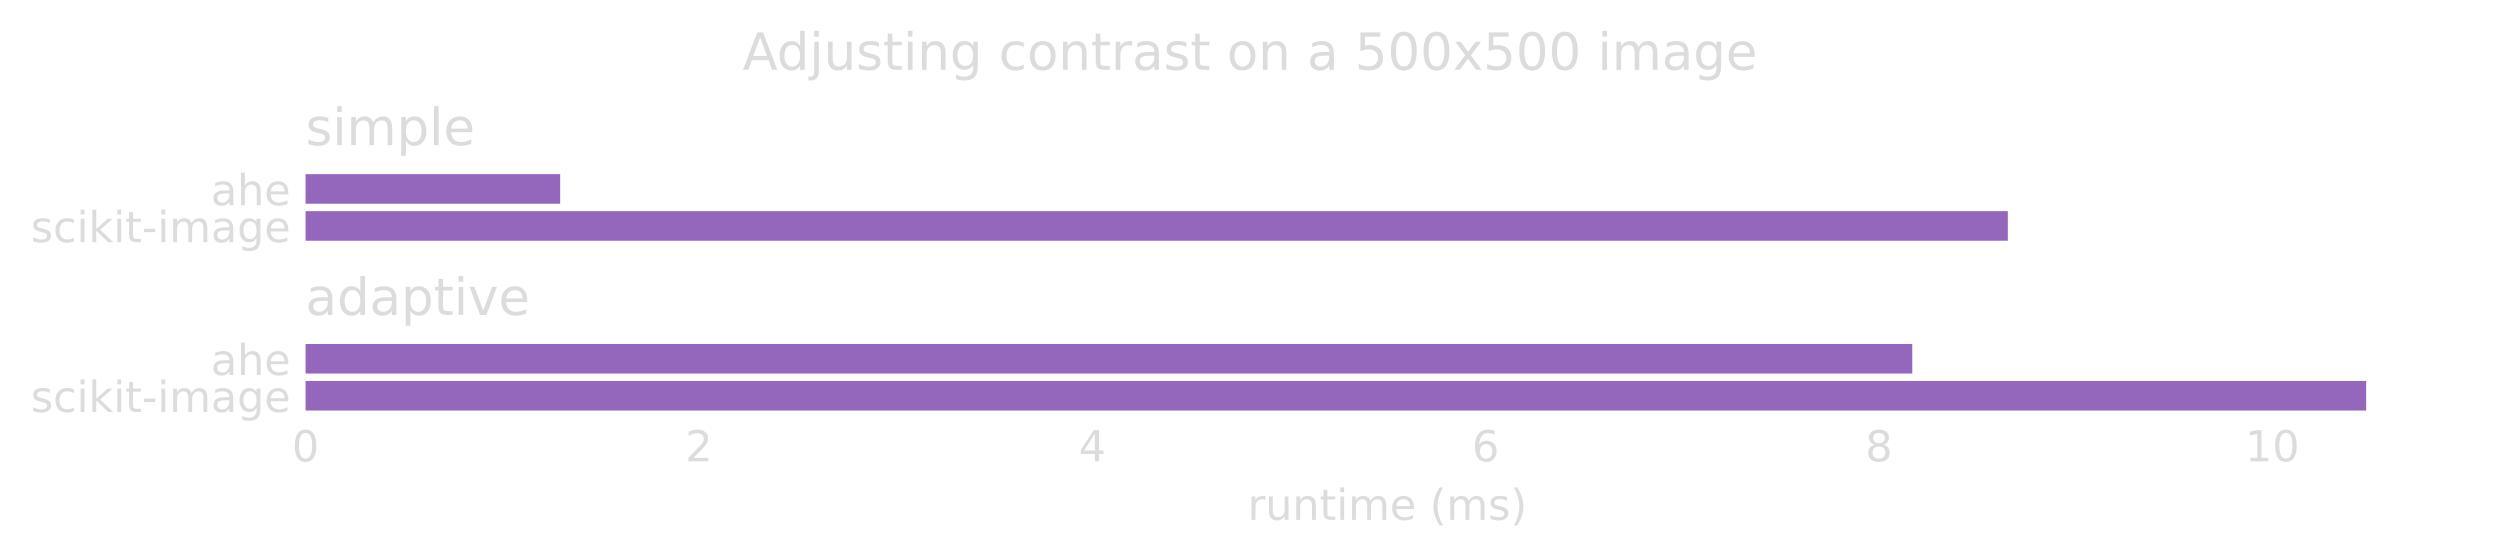
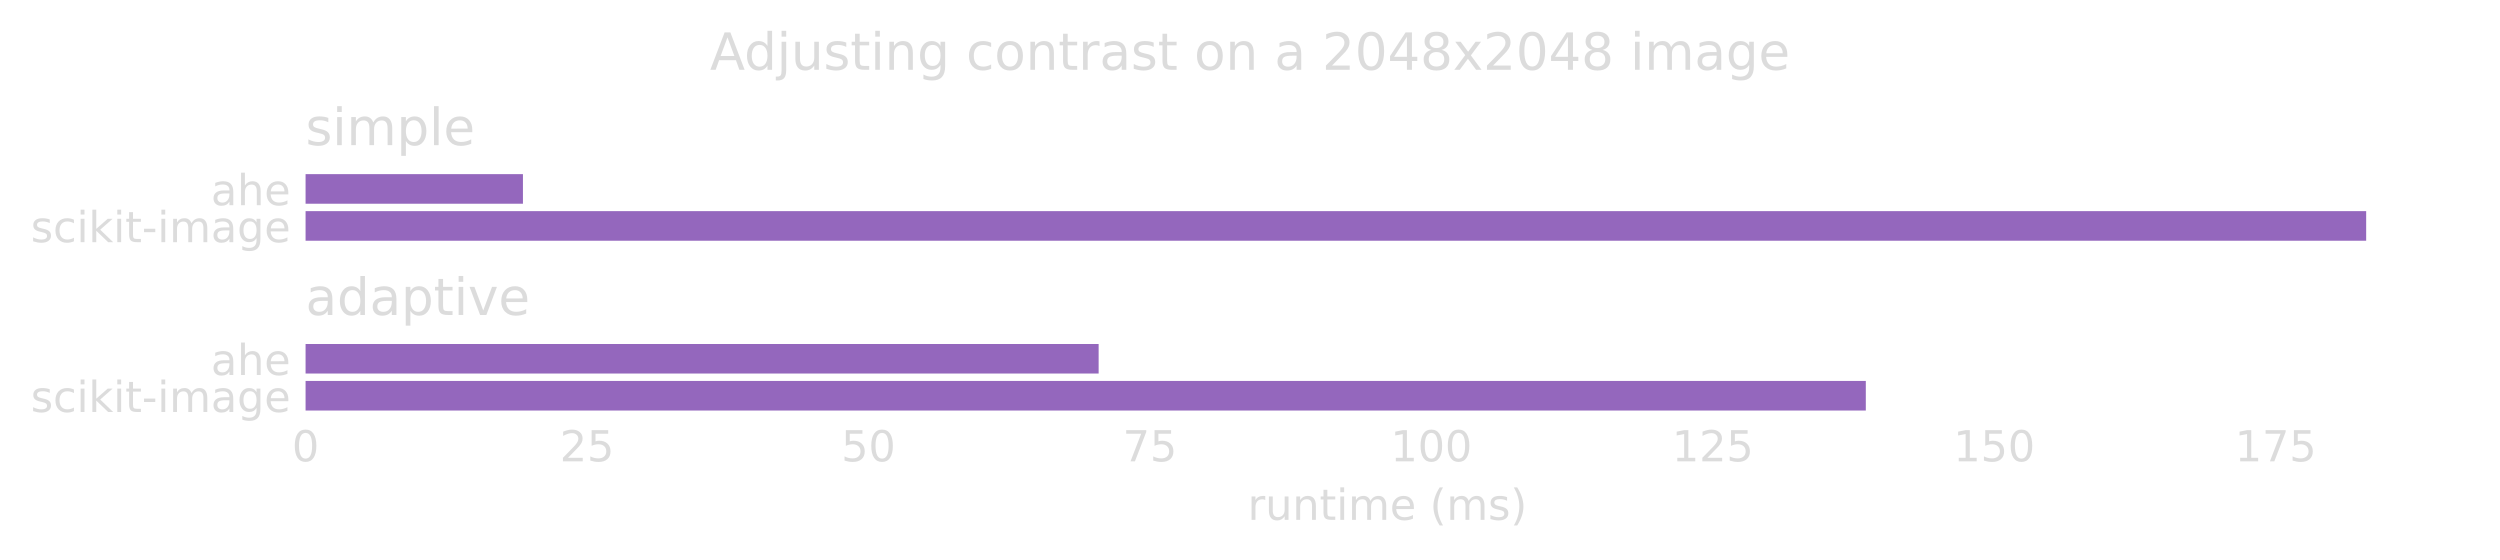
<svg xmlns="http://www.w3.org/2000/svg" xmlns:xlink="http://www.w3.org/1999/xlink" width="584.4pt" height="130.8pt" viewBox="0 0 584.4 130.8" version="1.1">
  <defs>
    <style type="text/css">*{stroke-linejoin: round; stroke-linecap: butt}</style>
  </defs>
  <g id="figure_1">
    <g id="patch_1">
      <path d="M 0 130.8 L 584.4 130.8 L 584.4 0 L 0 0 L 0 130.8 z " style="fill: none" />
    </g>
    <g id="axes_1">
      <g id="patch_2">
        <path d="M 71.431 57.047 L 577.2 57.047 L 577.2 39.932 L 71.431 39.932 L 71.431 57.047 z " style="fill: none" />
      </g>
      <g id="patch_3">
-         <path d="M 71.431 56.269 L 469.352 56.269 L 469.352 49.354 L 71.431 49.354 z " clip-path="url(#pab8c654bd7)" style="fill: #9467bd" />
+         <path d="M 71.431 56.269 L 553.115 56.269 L 553.115 49.354 L 71.431 49.354 z " clip-path="url(#pf488222912)" style="fill: #9467bd" />
      </g>
      <g id="patch_4">
-         <path d="M 71.431 47.625 L 130.945 47.625 L 130.945 40.71 L 71.431 40.71 z " clip-path="url(#pab8c654bd7)" style="fill: #9467bd" />
+         <path d="M 71.431 47.625 L 122.243 47.625 L 122.243 40.71 L 71.431 40.71 z " clip-path="url(#pf488222912)" style="fill: #9467bd" />
      </g>
      <g id="matplotlib.axis_1">
        <g id="xtick_1">
          <g id="line2d_1" />
        </g>
        <g id="xtick_2">
          <g id="line2d_2" />
        </g>
        <g id="xtick_3">
          <g id="line2d_3" />
        </g>
        <g id="xtick_4">
          <g id="line2d_4" />
        </g>
        <g id="xtick_5">
          <g id="line2d_5" />
        </g>
        <g id="xtick_6">
          <g id="line2d_6" />
        </g>
+         <g id="xtick_7">
+           <g id="line2d_7" />
+         </g>
+         <g id="xtick_8">
+           <g id="line2d_8" />
+         </g>
      </g>
      <g id="matplotlib.axis_2">
        <g id="ytick_1">
-           <g id="line2d_7" />
+           <g id="line2d_9" />
          <g id="text_1">
            <g style="fill: #dcdcdc" transform="translate(7.2 56.611) scale(0.1 -0.1)">
              <defs>
                <path id="DejaVuSans-73" d="M 2834 3397 L 2834 2853 Q 2591 2978 2328 3040 Q 2066 3103 1784 3103 Q 1356 3103 1142 2972 Q 928 2841 928 2578 Q 928 2378 1081 2264 Q 1234 2150 1697 2047 L 1894 2003 Q 2506 1872 2764 1633 Q 3022 1394 3022 966 Q 3022 478 2636 193 Q 2250 -91 1575 -91 Q 1294 -91 989 -36 Q 684 19 347 128 L 347 722 Q 666 556 975 473 Q 1284 391 1588 391 Q 1994 391 2212 530 Q 2431 669 2431 922 Q 2431 1156 2273 1281 Q 2116 1406 1581 1522 L 1381 1569 Q 847 1681 609 1914 Q 372 2147 372 2553 Q 372 3047 722 3315 Q 1072 3584 1716 3584 Q 2034 3584 2315 3537 Q 2597 3491 2834 3397 z " transform="scale(0.015625)" />
                <path id="DejaVuSans-63" d="M 3122 3366 L 3122 2828 Q 2878 2963 2633 3030 Q 2388 3097 2138 3097 Q 1578 3097 1268 2742 Q 959 2388 959 1747 Q 959 1106 1268 751 Q 1578 397 2138 397 Q 2388 397 2633 464 Q 2878 531 3122 666 L 3122 134 Q 2881 22 2623 -34 Q 2366 -91 2075 -91 Q 1284 -91 818 406 Q 353 903 353 1747 Q 353 2603 823 3093 Q 1294 3584 2113 3584 Q 2378 3584 2631 3529 Q 2884 3475 3122 3366 z " transform="scale(0.015625)" />
                <path id="DejaVuSans-69" d="M 603 3500 L 1178 3500 L 1178 0 L 603 0 L 603 3500 z M 603 4863 L 1178 4863 L 1178 4134 L 603 4134 L 603 4863 z " transform="scale(0.015625)" />
                <path id="DejaVuSans-6b" d="M 581 4863 L 1159 4863 L 1159 1991 L 2875 3500 L 3609 3500 L 1753 1863 L 3688 0 L 2938 0 L 1159 1709 L 1159 0 L 581 0 L 581 4863 z " transform="scale(0.015625)" />
                <path id="DejaVuSans-74" d="M 1172 4494 L 1172 3500 L 2356 3500 L 2356 3053 L 1172 3053 L 1172 1153 Q 1172 725 1289 603 Q 1406 481 1766 481 L 2356 481 L 2356 0 L 1766 0 Q 1100 0 847 248 Q 594 497 594 1153 L 594 3053 L 172 3053 L 172 3500 L 594 3500 L 594 4494 L 1172 4494 z " transform="scale(0.015625)" />
                <path id="DejaVuSans-2d" d="M 313 2009 L 1997 2009 L 1997 1497 L 313 1497 L 313 2009 z " transform="scale(0.015625)" />
                <path id="DejaVuSans-6d" d="M 3328 2828 Q 3544 3216 3844 3400 Q 4144 3584 4550 3584 Q 5097 3584 5394 3201 Q 5691 2819 5691 2113 L 5691 0 L 5113 0 L 5113 2094 Q 5113 2597 4934 2840 Q 4756 3084 4391 3084 Q 3944 3084 3684 2787 Q 3425 2491 3425 1978 L 3425 0 L 2847 0 L 2847 2094 Q 2847 2600 2669 2842 Q 2491 3084 2119 3084 Q 1678 3084 1418 2786 Q 1159 2488 1159 1978 L 1159 0 L 581 0 L 581 3500 L 1159 3500 L 1159 2956 Q 1356 3278 1631 3431 Q 1906 3584 2284 3584 Q 2666 3584 2933 3390 Q 3200 3197 3328 2828 z " transform="scale(0.015625)" />
                <path id="DejaVuSans-61" d="M 2194 1759 Q 1497 1759 1228 1600 Q 959 1441 959 1056 Q 959 750 1161 570 Q 1363 391 1709 391 Q 2188 391 2477 730 Q 2766 1069 2766 1631 L 2766 1759 L 2194 1759 z M 3341 1997 L 3341 0 L 2766 0 L 2766 531 Q 2569 213 2275 61 Q 1981 -91 1556 -91 Q 1019 -91 701 211 Q 384 513 384 1019 Q 384 1609 779 1909 Q 1175 2209 1959 2209 L 2766 2209 L 2766 2266 Q 2766 2663 2505 2880 Q 2244 3097 1772 3097 Q 1472 3097 1187 3025 Q 903 2953 641 2809 L 641 3341 Q 956 3463 1253 3523 Q 1550 3584 1831 3584 Q 2591 3584 2966 3190 Q 3341 2797 3341 1997 z " transform="scale(0.015625)" />
                <path id="DejaVuSans-67" d="M 2906 1791 Q 2906 2416 2648 2759 Q 2391 3103 1925 3103 Q 1463 3103 1205 2759 Q 947 2416 947 1791 Q 947 1169 1205 825 Q 1463 481 1925 481 Q 2391 481 2648 825 Q 2906 1169 2906 1791 z M 3481 434 Q 3481 -459 3084 -895 Q 2688 -1331 1869 -1331 Q 1566 -1331 1297 -1286 Q 1028 -1241 775 -1147 L 775 -588 Q 1028 -725 1275 -790 Q 1522 -856 1778 -856 Q 2344 -856 2625 -561 Q 2906 -266 2906 331 L 2906 616 Q 2728 306 2450 153 Q 2172 0 1784 0 Q 1141 0 747 490 Q 353 981 353 1791 Q 353 2603 747 3093 Q 1141 3584 1784 3584 Q 2172 3584 2450 3431 Q 2728 3278 2906 2969 L 2906 3500 L 3481 3500 L 3481 434 z " transform="scale(0.015625)" />
                <path id="DejaVuSans-65" d="M 3597 1894 L 3597 1613 L 953 1613 Q 991 1019 1311 708 Q 1631 397 2203 397 Q 2534 397 2845 478 Q 3156 559 3463 722 L 3463 178 Q 3153 47 2828 -22 Q 2503 -91 2169 -91 Q 1331 -91 842 396 Q 353 884 353 1716 Q 353 2575 817 3079 Q 1281 3584 2069 3584 Q 2775 3584 3186 3129 Q 3597 2675 3597 1894 z M 3022 2063 Q 3016 2534 2758 2815 Q 2500 3097 2075 3097 Q 1594 3097 1305 2825 Q 1016 2553 972 2059 L 3022 2063 z " transform="scale(0.015625)" />
              </defs>
              <use xlink:href="#DejaVuSans-73" />
              <use xlink:href="#DejaVuSans-63" transform="translate(52.09961 0)" />
              <use xlink:href="#DejaVuSans-69" transform="translate(107.0801 0)" />
              <use xlink:href="#DejaVuSans-6b" transform="translate(134.8633 0)" />
              <use xlink:href="#DejaVuSans-69" transform="translate(192.7734 0)" />
              <use xlink:href="#DejaVuSans-74" transform="translate(220.5566 0)" />
              <use xlink:href="#DejaVuSans-2d" transform="translate(259.7656 0)" />
              <use xlink:href="#DejaVuSans-69" transform="translate(295.8496 0)" />
              <use xlink:href="#DejaVuSans-6d" transform="translate(323.6328 0)" />
              <use xlink:href="#DejaVuSans-61" transform="translate(421.0449 0)" />
              <use xlink:href="#DejaVuSans-67" transform="translate(482.3242 0)" />
              <use xlink:href="#DejaVuSans-65" transform="translate(545.8008 0)" />
            </g>
          </g>
        </g>
        <g id="ytick_2">
-           <g id="line2d_8" />
+           <g id="line2d_10" />
          <g id="text_2">
            <g style="fill: #dcdcdc" transform="translate(49.3125 47.96709) scale(0.1 -0.1)">
              <defs>
                <path id="DejaVuSans-68" d="M 3513 2113 L 3513 0 L 2938 0 L 2938 2094 Q 2938 2591 2744 2837 Q 2550 3084 2163 3084 Q 1697 3084 1428 2787 Q 1159 2491 1159 1978 L 1159 0 L 581 0 L 581 4863 L 1159 4863 L 1159 2956 Q 1366 3272 1645 3428 Q 1925 3584 2291 3584 Q 2894 3584 3203 3211 Q 3513 2838 3513 2113 z " transform="scale(0.015625)" />
              </defs>
              <use xlink:href="#DejaVuSans-61" />
              <use xlink:href="#DejaVuSans-68" transform="translate(61.2793 0)" />
              <use xlink:href="#DejaVuSans-65" transform="translate(124.6582 0)" />
            </g>
          </g>
        </g>
      </g>
      <g id="text_3">
        <g style="fill: #dcdcdc" transform="translate(71.43125 33.93236) scale(0.12 -0.12)">
          <defs>
            <path id="DejaVuSans-70" d="M 1159 525 L 1159 -1331 L 581 -1331 L 581 3500 L 1159 3500 L 1159 2969 Q 1341 3281 1617 3432 Q 1894 3584 2278 3584 Q 2916 3584 3314 3078 Q 3713 2572 3713 1747 Q 3713 922 3314 415 Q 2916 -91 2278 -91 Q 1894 -91 1617 61 Q 1341 213 1159 525 z M 3116 1747 Q 3116 2381 2855 2742 Q 2594 3103 2138 3103 Q 1681 3103 1420 2742 Q 1159 2381 1159 1747 Q 1159 1113 1420 752 Q 1681 391 2138 391 Q 2594 391 2855 752 Q 3116 1113 3116 1747 z " transform="scale(0.015625)" />
            <path id="DejaVuSans-6c" d="M 603 4863 L 1178 4863 L 1178 0 L 603 0 L 603 4863 z " transform="scale(0.015625)" />
          </defs>
          <use xlink:href="#DejaVuSans-73" />
          <use xlink:href="#DejaVuSans-69" transform="translate(52.09961 0)" />
          <use xlink:href="#DejaVuSans-6d" transform="translate(79.88281 0)" />
          <use xlink:href="#DejaVuSans-70" transform="translate(177.2949 0)" />
          <use xlink:href="#DejaVuSans-6c" transform="translate(240.7715 0)" />
          <use xlink:href="#DejaVuSans-65" transform="translate(268.5547 0)" />
        </g>
      </g>
    </g>
    <g id="axes_2">
      <g id="patch_5">
        <path d="M 71.431 96.743 L 577.2 96.743 L 577.2 79.628 L 71.431 79.628 L 71.431 96.743 z " style="fill: none" />
      </g>
      <g id="patch_6">
-         <path d="M 71.431 95.965 L 553.115 95.965 L 553.115 89.05 L 71.431 89.05 z " clip-path="url(#p6afc20e288)" style="fill: #9467bd" />
+         <path d="M 71.431 95.965 L 436.152 95.965 L 436.152 89.05 L 71.431 89.05 z " clip-path="url(#pbeac3721ee)" style="fill: #9467bd" />
      </g>
      <g id="patch_7">
-         <path d="M 71.431 87.321 L 447.015 87.321 L 447.015 80.406 L 71.431 80.406 z " clip-path="url(#p6afc20e288)" style="fill: #9467bd" />
+         <path d="M 71.431 87.321 L 256.817 87.321 L 256.817 80.406 L 71.431 80.406 z " clip-path="url(#pbeac3721ee)" style="fill: #9467bd" />
      </g>
      <g id="matplotlib.axis_3">
-         <g id="xtick_7">
-           <g id="line2d_9" />
+         <g id="xtick_9">
+           <g id="line2d_11" />
          <g id="text_4">
            <g style="fill: #dcdcdc" transform="translate(68.25 107.8417) scale(0.1 -0.1)">
              <defs>
                <path id="DejaVuSans-30" d="M 2034 4250 Q 1547 4250 1301 3770 Q 1056 3291 1056 2328 Q 1056 1369 1301 889 Q 1547 409 2034 409 Q 2525 409 2770 889 Q 3016 1369 3016 2328 Q 3016 3291 2770 3770 Q 2525 4250 2034 4250 z M 2034 4750 Q 2819 4750 3233 4129 Q 3647 3509 3647 2328 Q 3647 1150 3233 529 Q 2819 -91 2034 -91 Q 1250 -91 836 529 Q 422 1150 422 2328 Q 422 3509 836 4129 Q 1250 4750 2034 4750 z " transform="scale(0.015625)" />
              </defs>
              <use xlink:href="#DejaVuSans-30" />
            </g>
          </g>
        </g>
-         <g id="xtick_8">
-           <g id="line2d_10" />
-           <g id="text_5">
-             <g style="fill: #dcdcdc" transform="translate(160.1984 107.8417) scale(0.1 -0.1)">
-               <defs>
-                 <path id="DejaVuSans-32" d="M 1228 531 L 3431 531 L 3431 0 L 469 0 L 469 531 Q 828 903 1448 1529 Q 2069 2156 2228 2338 Q 2531 2678 2651 2914 Q 2772 3150 2772 3378 Q 2772 3750 2511 3984 Q 2250 4219 1831 4219 Q 1534 4219 1204 4116 Q 875 4013 500 3803 L 500 4441 Q 881 4594 1212 4672 Q 1544 4750 1819 4750 Q 2544 4750 2975 4387 Q 3406 4025 3406 3419 Q 3406 3131 3298 2873 Q 3191 2616 2906 2266 Q 2828 2175 2409 1742 Q 1991 1309 1228 531 z " transform="scale(0.015625)" />
-               </defs>
-               <use xlink:href="#DejaVuSans-32" />
-             </g>
-           </g>
-         </g>
-         <g id="xtick_9">
-           <g id="line2d_11" />
-           <g id="text_6">
-             <g style="fill: #dcdcdc" transform="translate(252.1469 107.8417) scale(0.1 -0.1)">
-               <defs>
-                 <path id="DejaVuSans-34" d="M 2419 4116 L 825 1625 L 2419 1625 L 2419 4116 z M 2253 4666 L 3047 4666 L 3047 1625 L 3713 1625 L 3713 1100 L 3047 1100 L 3047 0 L 2419 0 L 2419 1100 L 313 1100 L 313 1709 L 2253 4666 z " transform="scale(0.015625)" />
-               </defs>
-               <use xlink:href="#DejaVuSans-34" />
-             </g>
-           </g>
-         </g>
        <g id="xtick_10">
          <g id="line2d_12" />
-           <g id="text_7">
-             <g style="fill: #dcdcdc" transform="translate(344.0953 107.8417) scale(0.1 -0.1)">
-               <defs>
-                 <path id="DejaVuSans-36" d="M 2113 2584 Q 1688 2584 1439 2293 Q 1191 2003 1191 1497 Q 1191 994 1439 701 Q 1688 409 2113 409 Q 2538 409 2786 701 Q 3034 994 3034 1497 Q 3034 2003 2786 2293 Q 2538 2584 2113 2584 z M 3366 4563 L 3366 3988 Q 3128 4100 2886 4159 Q 2644 4219 2406 4219 Q 1781 4219 1451 3797 Q 1122 3375 1075 2522 Q 1259 2794 1537 2939 Q 1816 3084 2150 3084 Q 2853 3084 3261 2657 Q 3669 2231 3669 1497 Q 3669 778 3244 343 Q 2819 -91 2113 -91 Q 1303 -91 875 529 Q 447 1150 447 2328 Q 447 3434 972 4092 Q 1497 4750 2381 4750 Q 2619 4750 2861 4703 Q 3103 4656 3366 4563 z " transform="scale(0.015625)" />
-               </defs>
-               <use xlink:href="#DejaVuSans-36" />
+           <g id="text_5">
+             <g style="fill: #dcdcdc" transform="translate(130.8595 107.8417) scale(0.1 -0.1)">
+               <defs>
+                 <path id="DejaVuSans-32" d="M 1228 531 L 3431 531 L 3431 0 L 469 0 L 469 531 Q 828 903 1448 1529 Q 2069 2156 2228 2338 Q 2531 2678 2651 2914 Q 2772 3150 2772 3378 Q 2772 3750 2511 3984 Q 2250 4219 1831 4219 Q 1534 4219 1204 4116 Q 875 4013 500 3803 L 500 4441 Q 881 4594 1212 4672 Q 1544 4750 1819 4750 Q 2544 4750 2975 4387 Q 3406 4025 3406 3419 Q 3406 3131 3298 2873 Q 3191 2616 2906 2266 Q 2828 2175 2409 1742 Q 1991 1309 1228 531 z " transform="scale(0.015625)" />
+                 <path id="DejaVuSans-35" d="M 691 4666 L 3169 4666 L 3169 4134 L 1269 4134 L 1269 2991 Q 1406 3038 1543 3061 Q 1681 3084 1819 3084 Q 2600 3084 3056 2656 Q 3513 2228 3513 1497 Q 3513 744 3044 326 Q 2575 -91 1722 -91 Q 1428 -91 1123 -41 Q 819 9 494 109 L 494 744 Q 775 591 1075 516 Q 1375 441 1709 441 Q 2250 441 2565 725 Q 2881 1009 2881 1497 Q 2881 1984 2565 2268 Q 2250 2553 1709 2553 Q 1456 2553 1204 2497 Q 953 2441 691 2322 L 691 4666 z " transform="scale(0.015625)" />
+               </defs>
+               <use xlink:href="#DejaVuSans-32" />
+               <use xlink:href="#DejaVuSans-35" transform="translate(63.62305 0)" />
            </g>
          </g>
        </g>
        <g id="xtick_11">
          <g id="line2d_13" />
-           <g id="text_8">
-             <g style="fill: #dcdcdc" transform="translate(436.0437 107.8417) scale(0.1 -0.1)">
-               <defs>
-                 <path id="DejaVuSans-38" d="M 2034 2216 Q 1584 2216 1326 1975 Q 1069 1734 1069 1313 Q 1069 891 1326 650 Q 1584 409 2034 409 Q 2484 409 2743 651 Q 3003 894 3003 1313 Q 3003 1734 2745 1975 Q 2488 2216 2034 2216 z M 1403 2484 Q 997 2584 770 2862 Q 544 3141 544 3541 Q 544 4100 942 4425 Q 1341 4750 2034 4750 Q 2731 4750 3128 4425 Q 3525 4100 3525 3541 Q 3525 3141 3298 2862 Q 3072 2584 2669 2484 Q 3125 2378 3379 2068 Q 3634 1759 3634 1313 Q 3634 634 3220 271 Q 2806 -91 2034 -91 Q 1263 -91 848 271 Q 434 634 434 1313 Q 434 1759 690 2068 Q 947 2378 1403 2484 z M 1172 3481 Q 1172 3119 1398 2916 Q 1625 2713 2034 2713 Q 2441 2713 2670 2916 Q 2900 3119 2900 3481 Q 2900 3844 2670 4047 Q 2441 4250 2034 4250 Q 1625 4250 1398 4047 Q 1172 3844 1172 3481 z " transform="scale(0.015625)" />
-               </defs>
-               <use xlink:href="#DejaVuSans-38" />
+           <g id="text_6">
+             <g style="fill: #dcdcdc" transform="translate(196.6503 107.8417) scale(0.1 -0.1)">
+               <use xlink:href="#DejaVuSans-35" />
+               <use xlink:href="#DejaVuSans-30" transform="translate(63.62305 0)" />
            </g>
          </g>
        </g>
        <g id="xtick_12">
          <g id="line2d_14" />
-           <g id="text_9">
-             <g style="fill: #dcdcdc" transform="translate(524.8109 107.8417) scale(0.1 -0.1)">
+           <g id="text_7">
+             <g style="fill: #dcdcdc" transform="translate(262.4411 107.8417) scale(0.1 -0.1)">
+               <defs>
+                 <path id="DejaVuSans-37" d="M 525 4666 L 3525 4666 L 3525 4397 L 1831 0 L 1172 0 L 2766 4134 L 525 4134 L 525 4666 z " transform="scale(0.015625)" />
+               </defs>
+               <use xlink:href="#DejaVuSans-37" />
+               <use xlink:href="#DejaVuSans-35" transform="translate(63.62305 0)" />
+             </g>
+           </g>
+         </g>
+         <g id="xtick_13">
+           <g id="line2d_15" />
+           <g id="text_8">
+             <g style="fill: #dcdcdc" transform="translate(325.0506 107.8417) scale(0.1 -0.1)">
              <defs>
                <path id="DejaVuSans-31" d="M 794 531 L 1825 531 L 1825 4091 L 703 3866 L 703 4441 L 1819 4666 L 2450 4666 L 2450 531 L 3481 531 L 3481 0 L 794 0 L 794 531 z " transform="scale(0.015625)" />
              </defs>
              <use xlink:href="#DejaVuSans-31" />
              <use xlink:href="#DejaVuSans-30" transform="translate(63.62305 0)" />
-             </g>
-           </g>
-         </g>
-         <g id="text_10">
+               <use xlink:href="#DejaVuSans-30" transform="translate(127.2461 0)" />
+             </g>
+           </g>
+         </g>
+         <g id="xtick_14">
+           <g id="line2d_16" />
+           <g id="text_9">
+             <g style="fill: #dcdcdc" transform="translate(390.8414 107.8417) scale(0.1 -0.1)">
+               <use xlink:href="#DejaVuSans-31" />
+               <use xlink:href="#DejaVuSans-32" transform="translate(63.62305 0)" />
+               <use xlink:href="#DejaVuSans-35" transform="translate(127.2461 0)" />
+             </g>
+           </g>
+         </g>
+         <g id="xtick_15">
+           <g id="line2d_17" />
+           <g id="text_10">
+             <g style="fill: #dcdcdc" transform="translate(456.6322 107.8417) scale(0.1 -0.1)">
+               <use xlink:href="#DejaVuSans-31" />
+               <use xlink:href="#DejaVuSans-35" transform="translate(63.62305 0)" />
+               <use xlink:href="#DejaVuSans-30" transform="translate(127.2461 0)" />
+             </g>
+           </g>
+         </g>
+         <g id="xtick_16">
+           <g id="line2d_18" />
+           <g id="text_11">
+             <g style="fill: #dcdcdc" transform="translate(522.423 107.8417) scale(0.1 -0.1)">
+               <use xlink:href="#DejaVuSans-31" />
+               <use xlink:href="#DejaVuSans-37" transform="translate(63.62305 0)" />
+               <use xlink:href="#DejaVuSans-35" transform="translate(127.2461 0)" />
+             </g>
+           </g>
+         </g>
+         <g id="text_12">
          <g style="fill: #dcdcdc" transform="translate(291.6607 121.5198) scale(0.1 -0.1)">
            <defs>
              <path id="DejaVuSans-72" d="M 2631 2963 Q 2534 3019 2420 3045 Q 2306 3072 2169 3072 Q 1681 3072 1420 2755 Q 1159 2438 1159 1844 L 1159 0 L 581 0 L 581 3500 L 1159 3500 L 1159 2956 Q 1341 3275 1631 3429 Q 1922 3584 2338 3584 Q 2397 3584 2469 3576 Q 2541 3569 2628 3553 L 2631 2963 z " transform="scale(0.015625)" />
              <path id="DejaVuSans-75" d="M 544 1381 L 544 3500 L 1119 3500 L 1119 1403 Q 1119 906 1312 657 Q 1506 409 1894 409 Q 2359 409 2629 706 Q 2900 1003 2900 1516 L 2900 3500 L 3475 3500 L 3475 0 L 2900 0 L 2900 538 Q 2691 219 2414 64 Q 2138 -91 1772 -91 Q 1169 -91 856 284 Q 544 659 544 1381 z M 1991 3584 L 1991 3584 z " transform="scale(0.015625)" />
              <path id="DejaVuSans-6e" d="M 3513 2113 L 3513 0 L 2938 0 L 2938 2094 Q 2938 2591 2744 2837 Q 2550 3084 2163 3084 Q 1697 3084 1428 2787 Q 1159 2491 1159 1978 L 1159 0 L 581 0 L 581 3500 L 1159 3500 L 1159 2956 Q 1366 3272 1645 3428 Q 1925 3584 2291 3584 Q 2894 3584 3203 3211 Q 3513 2838 3513 2113 z " transform="scale(0.015625)" />
              <path id="DejaVuSans-20" transform="scale(0.015625)" />
              <path id="DejaVuSans-28" d="M 1984 4856 Q 1566 4138 1362 3434 Q 1159 2731 1159 2009 Q 1159 1288 1364 580 Q 1569 -128 1984 -844 L 1484 -844 Q 1016 -109 783 600 Q 550 1309 550 2009 Q 550 2706 781 3412 Q 1013 4119 1484 4856 L 1984 4856 z " transform="scale(0.015625)" />
              <path id="DejaVuSans-29" d="M 513 4856 L 1013 4856 Q 1481 4119 1714 3412 Q 1947 2706 1947 2009 Q 1947 1309 1714 600 Q 1481 -109 1013 -844 L 513 -844 Q 928 -128 1133 580 Q 1338 1288 1338 2009 Q 1338 2731 1133 3434 Q 928 4138 513 4856 z " transform="scale(0.015625)" />
            </defs>
            <use xlink:href="#DejaVuSans-72" />
            <use xlink:href="#DejaVuSans-75" transform="translate(41.11328 0)" />
            <use xlink:href="#DejaVuSans-6e" transform="translate(104.4922 0)" />
            <use xlink:href="#DejaVuSans-74" transform="translate(167.8711 0)" />
            <use xlink:href="#DejaVuSans-69" transform="translate(207.0801 0)" />
            <use xlink:href="#DejaVuSans-6d" transform="translate(234.8633 0)" />
            <use xlink:href="#DejaVuSans-65" transform="translate(332.2754 0)" />
            <use xlink:href="#DejaVuSans-20" transform="translate(393.7988 0)" />
            <use xlink:href="#DejaVuSans-28" transform="translate(425.5859 0)" />
            <use xlink:href="#DejaVuSans-6d" transform="translate(464.5996 0)" />
            <use xlink:href="#DejaVuSans-73" transform="translate(562.0117 0)" />
            <use xlink:href="#DejaVuSans-29" transform="translate(614.1113 0)" />
          </g>
        </g>
      </g>
      <g id="matplotlib.axis_4">
        <g id="ytick_3">
-           <g id="line2d_15" />
-           <g id="text_11">
+           <g id="line2d_19" />
+           <g id="text_13">
            <g style="fill: #dcdcdc" transform="translate(7.2 96.30697) scale(0.1 -0.1)">
              <use xlink:href="#DejaVuSans-73" />
              <use xlink:href="#DejaVuSans-63" transform="translate(52.09961 0)" />
              <use xlink:href="#DejaVuSans-69" transform="translate(107.0801 0)" />
              <use xlink:href="#DejaVuSans-6b" transform="translate(134.8633 0)" />
              <use xlink:href="#DejaVuSans-69" transform="translate(192.7734 0)" />
              <use xlink:href="#DejaVuSans-74" transform="translate(220.5566 0)" />
              <use xlink:href="#DejaVuSans-2d" transform="translate(259.7656 0)" />
              <use xlink:href="#DejaVuSans-69" transform="translate(295.8496 0)" />
              <use xlink:href="#DejaVuSans-6d" transform="translate(323.6328 0)" />
              <use xlink:href="#DejaVuSans-61" transform="translate(421.0449 0)" />
              <use xlink:href="#DejaVuSans-67" transform="translate(482.3242 0)" />
              <use xlink:href="#DejaVuSans-65" transform="translate(545.8008 0)" />
            </g>
          </g>
        </g>
        <g id="ytick_4">
-           <g id="line2d_16" />
-           <g id="text_12">
+           <g id="line2d_20" />
+           <g id="text_14">
            <g style="fill: #dcdcdc" transform="translate(49.3125 87.66307) scale(0.1 -0.1)">
              <use xlink:href="#DejaVuSans-61" />
              <use xlink:href="#DejaVuSans-68" transform="translate(61.2793 0)" />
              <use xlink:href="#DejaVuSans-65" transform="translate(124.6582 0)" />
            </g>
          </g>
        </g>
      </g>
-       <g id="text_13">
+       <g id="text_15">
        <g style="fill: #dcdcdc" transform="translate(71.43125 73.62833) scale(0.12 -0.12)">
          <defs>
            <path id="DejaVuSans-64" d="M 2906 2969 L 2906 4863 L 3481 4863 L 3481 0 L 2906 0 L 2906 525 Q 2725 213 2448 61 Q 2172 -91 1784 -91 Q 1150 -91 751 415 Q 353 922 353 1747 Q 353 2572 751 3078 Q 1150 3584 1784 3584 Q 2172 3584 2448 3432 Q 2725 3281 2906 2969 z M 947 1747 Q 947 1113 1208 752 Q 1469 391 1925 391 Q 2381 391 2643 752 Q 2906 1113 2906 1747 Q 2906 2381 2643 2742 Q 2381 3103 1925 3103 Q 1469 3103 1208 2742 Q 947 2381 947 1747 z " transform="scale(0.015625)" />
            <path id="DejaVuSans-76" d="M 191 3500 L 800 3500 L 1894 563 L 2988 3500 L 3597 3500 L 2284 0 L 1503 0 L 191 3500 z " transform="scale(0.015625)" />
          </defs>
          <use xlink:href="#DejaVuSans-61" />
          <use xlink:href="#DejaVuSans-64" transform="translate(61.2793 0)" />
          <use xlink:href="#DejaVuSans-61" transform="translate(124.7559 0)" />
          <use xlink:href="#DejaVuSans-70" transform="translate(186.0352 0)" />
          <use xlink:href="#DejaVuSans-74" transform="translate(249.5117 0)" />
          <use xlink:href="#DejaVuSans-69" transform="translate(288.7207 0)" />
          <use xlink:href="#DejaVuSans-76" transform="translate(316.5039 0)" />
          <use xlink:href="#DejaVuSans-65" transform="translate(375.6836 0)" />
        </g>
      </g>
    </g>
-     <g id="text_14">
-       <g style="fill: #dcdcdc" transform="translate(173.5891 16.31812) scale(0.12 -0.12)">
+     <g id="text_16">
+       <g style="fill: #dcdcdc" transform="translate(165.9541 16.31812) scale(0.12 -0.12)">
        <defs>
          <path id="DejaVuSans-41" d="M 2188 4044 L 1331 1722 L 3047 1722 L 2188 4044 z M 1831 4666 L 2547 4666 L 4325 0 L 3669 0 L 3244 1197 L 1141 1197 L 716 0 L 50 0 L 1831 4666 z " transform="scale(0.015625)" />
          <path id="DejaVuSans-6a" d="M 603 3500 L 1178 3500 L 1178 -63 Q 1178 -731 923 -1031 Q 669 -1331 103 -1331 L -116 -1331 L -116 -844 L 38 -844 Q 366 -844 484 -692 Q 603 -541 603 -63 L 603 3500 z M 603 4863 L 1178 4863 L 1178 4134 L 603 4134 L 603 4863 z " transform="scale(0.015625)" />
          <path id="DejaVuSans-6f" d="M 1959 3097 Q 1497 3097 1228 2736 Q 959 2375 959 1747 Q 959 1119 1226 758 Q 1494 397 1959 397 Q 2419 397 2687 759 Q 2956 1122 2956 1747 Q 2956 2369 2687 2733 Q 2419 3097 1959 3097 z M 1959 3584 Q 2709 3584 3137 3096 Q 3566 2609 3566 1747 Q 3566 888 3137 398 Q 2709 -91 1959 -91 Q 1206 -91 779 398 Q 353 888 353 1747 Q 353 2609 779 3096 Q 1206 3584 1959 3584 z " transform="scale(0.015625)" />
-           <path id="DejaVuSans-35" d="M 691 4666 L 3169 4666 L 3169 4134 L 1269 4134 L 1269 2991 Q 1406 3038 1543 3061 Q 1681 3084 1819 3084 Q 2600 3084 3056 2656 Q 3513 2228 3513 1497 Q 3513 744 3044 326 Q 2575 -91 1722 -91 Q 1428 -91 1123 -41 Q 819 9 494 109 L 494 744 Q 775 591 1075 516 Q 1375 441 1709 441 Q 2250 441 2565 725 Q 2881 1009 2881 1497 Q 2881 1984 2565 2268 Q 2250 2553 1709 2553 Q 1456 2553 1204 2497 Q 953 2441 691 2322 L 691 4666 z " transform="scale(0.015625)" />
+           <path id="DejaVuSans-34" d="M 2419 4116 L 825 1625 L 2419 1625 L 2419 4116 z M 2253 4666 L 3047 4666 L 3047 1625 L 3713 1625 L 3713 1100 L 3047 1100 L 3047 0 L 2419 0 L 2419 1100 L 313 1100 L 313 1709 L 2253 4666 z " transform="scale(0.015625)" />
+           <path id="DejaVuSans-38" d="M 2034 2216 Q 1584 2216 1326 1975 Q 1069 1734 1069 1313 Q 1069 891 1326 650 Q 1584 409 2034 409 Q 2484 409 2743 651 Q 3003 894 3003 1313 Q 3003 1734 2745 1975 Q 2488 2216 2034 2216 z M 1403 2484 Q 997 2584 770 2862 Q 544 3141 544 3541 Q 544 4100 942 4425 Q 1341 4750 2034 4750 Q 2731 4750 3128 4425 Q 3525 4100 3525 3541 Q 3525 3141 3298 2862 Q 3072 2584 2669 2484 Q 3125 2378 3379 2068 Q 3634 1759 3634 1313 Q 3634 634 3220 271 Q 2806 -91 2034 -91 Q 1263 -91 848 271 Q 434 634 434 1313 Q 434 1759 690 2068 Q 947 2378 1403 2484 z M 1172 3481 Q 1172 3119 1398 2916 Q 1625 2713 2034 2713 Q 2441 2713 2670 2916 Q 2900 3119 2900 3481 Q 2900 3844 2670 4047 Q 2441 4250 2034 4250 Q 1625 4250 1398 4047 Q 1172 3844 1172 3481 z " transform="scale(0.015625)" />
          <path id="DejaVuSans-78" d="M 3513 3500 L 2247 1797 L 3578 0 L 2900 0 L 1881 1375 L 863 0 L 184 0 L 1544 1831 L 300 3500 L 978 3500 L 1906 2253 L 2834 3500 L 3513 3500 z " transform="scale(0.015625)" />
        </defs>
        <use xlink:href="#DejaVuSans-41" />
        <use xlink:href="#DejaVuSans-64" transform="translate(66.6582 0)" />
        <use xlink:href="#DejaVuSans-6a" transform="translate(130.1348 0)" />
        <use xlink:href="#DejaVuSans-75" transform="translate(157.918 0)" />
        <use xlink:href="#DejaVuSans-73" transform="translate(221.2969 0)" />
        <use xlink:href="#DejaVuSans-74" transform="translate(273.3965 0)" />
        <use xlink:href="#DejaVuSans-69" transform="translate(312.6055 0)" />
        <use xlink:href="#DejaVuSans-6e" transform="translate(340.3887 0)" />
        <use xlink:href="#DejaVuSans-67" transform="translate(403.7676 0)" />
        <use xlink:href="#DejaVuSans-20" transform="translate(467.2441 0)" />
        <use xlink:href="#DejaVuSans-63" transform="translate(499.0312 0)" />
        <use xlink:href="#DejaVuSans-6f" transform="translate(554.0117 0)" />
        <use xlink:href="#DejaVuSans-6e" transform="translate(615.1934 0)" />
        <use xlink:href="#DejaVuSans-74" transform="translate(678.5723 0)" />
        <use xlink:href="#DejaVuSans-72" transform="translate(717.7812 0)" />
        <use xlink:href="#DejaVuSans-61" transform="translate(758.8945 0)" />
        <use xlink:href="#DejaVuSans-73" transform="translate(820.1738 0)" />
        <use xlink:href="#DejaVuSans-74" transform="translate(872.2734 0)" />
        <use xlink:href="#DejaVuSans-20" transform="translate(911.4824 0)" />
        <use xlink:href="#DejaVuSans-6f" transform="translate(943.2695 0)" />
        <use xlink:href="#DejaVuSans-6e" transform="translate(1004.451 0)" />
        <use xlink:href="#DejaVuSans-20" transform="translate(1067.83 0)" />
        <use xlink:href="#DejaVuSans-61" transform="translate(1099.617 0)" />
        <use xlink:href="#DejaVuSans-20" transform="translate(1160.896 0)" />
-         <use xlink:href="#DejaVuSans-35" transform="translate(1192.684 0)" />
+         <use xlink:href="#DejaVuSans-32" transform="translate(1192.684 0)" />
        <use xlink:href="#DejaVuSans-30" transform="translate(1256.307 0)" />
-         <use xlink:href="#DejaVuSans-30" transform="translate(1319.93 0)" />
-         <use xlink:href="#DejaVuSans-78" transform="translate(1383.553 0)" />
-         <use xlink:href="#DejaVuSans-35" transform="translate(1442.732 0)" />
-         <use xlink:href="#DejaVuSans-30" transform="translate(1506.355 0)" />
+         <use xlink:href="#DejaVuSans-34" transform="translate(1319.93 0)" />
+         <use xlink:href="#DejaVuSans-38" transform="translate(1383.553 0)" />
+         <use xlink:href="#DejaVuSans-78" transform="translate(1447.176 0)" />
+         <use xlink:href="#DejaVuSans-32" transform="translate(1506.355 0)" />
        <use xlink:href="#DejaVuSans-30" transform="translate(1569.979 0)" />
-         <use xlink:href="#DejaVuSans-20" transform="translate(1633.602 0)" />
-         <use xlink:href="#DejaVuSans-69" transform="translate(1665.389 0)" />
-         <use xlink:href="#DejaVuSans-6d" transform="translate(1693.172 0)" />
-         <use xlink:href="#DejaVuSans-61" transform="translate(1790.584 0)" />
-         <use xlink:href="#DejaVuSans-67" transform="translate(1851.863 0)" />
-         <use xlink:href="#DejaVuSans-65" transform="translate(1915.34 0)" />
+         <use xlink:href="#DejaVuSans-34" transform="translate(1633.602 0)" />
+         <use xlink:href="#DejaVuSans-38" transform="translate(1697.225 0)" />
+         <use xlink:href="#DejaVuSans-20" transform="translate(1760.848 0)" />
+         <use xlink:href="#DejaVuSans-69" transform="translate(1792.635 0)" />
+         <use xlink:href="#DejaVuSans-6d" transform="translate(1820.418 0)" />
+         <use xlink:href="#DejaVuSans-61" transform="translate(1917.83 0)" />
+         <use xlink:href="#DejaVuSans-67" transform="translate(1979.109 0)" />
+         <use xlink:href="#DejaVuSans-65" transform="translate(2042.586 0)" />
      </g>
    </g>
  </g>
  <defs>
-     <clipPath id="pab8c654bd7">
+     <clipPath id="pf488222912">
      <rect x="71.431" y="39.932" width="505.768" height="17.115" />
    </clipPath>
-     <clipPath id="p6afc20e288">
+     <clipPath id="pbeac3721ee">
      <rect x="71.431" y="79.628" width="505.768" height="17.115" />
    </clipPath>
  </defs>
</svg>
